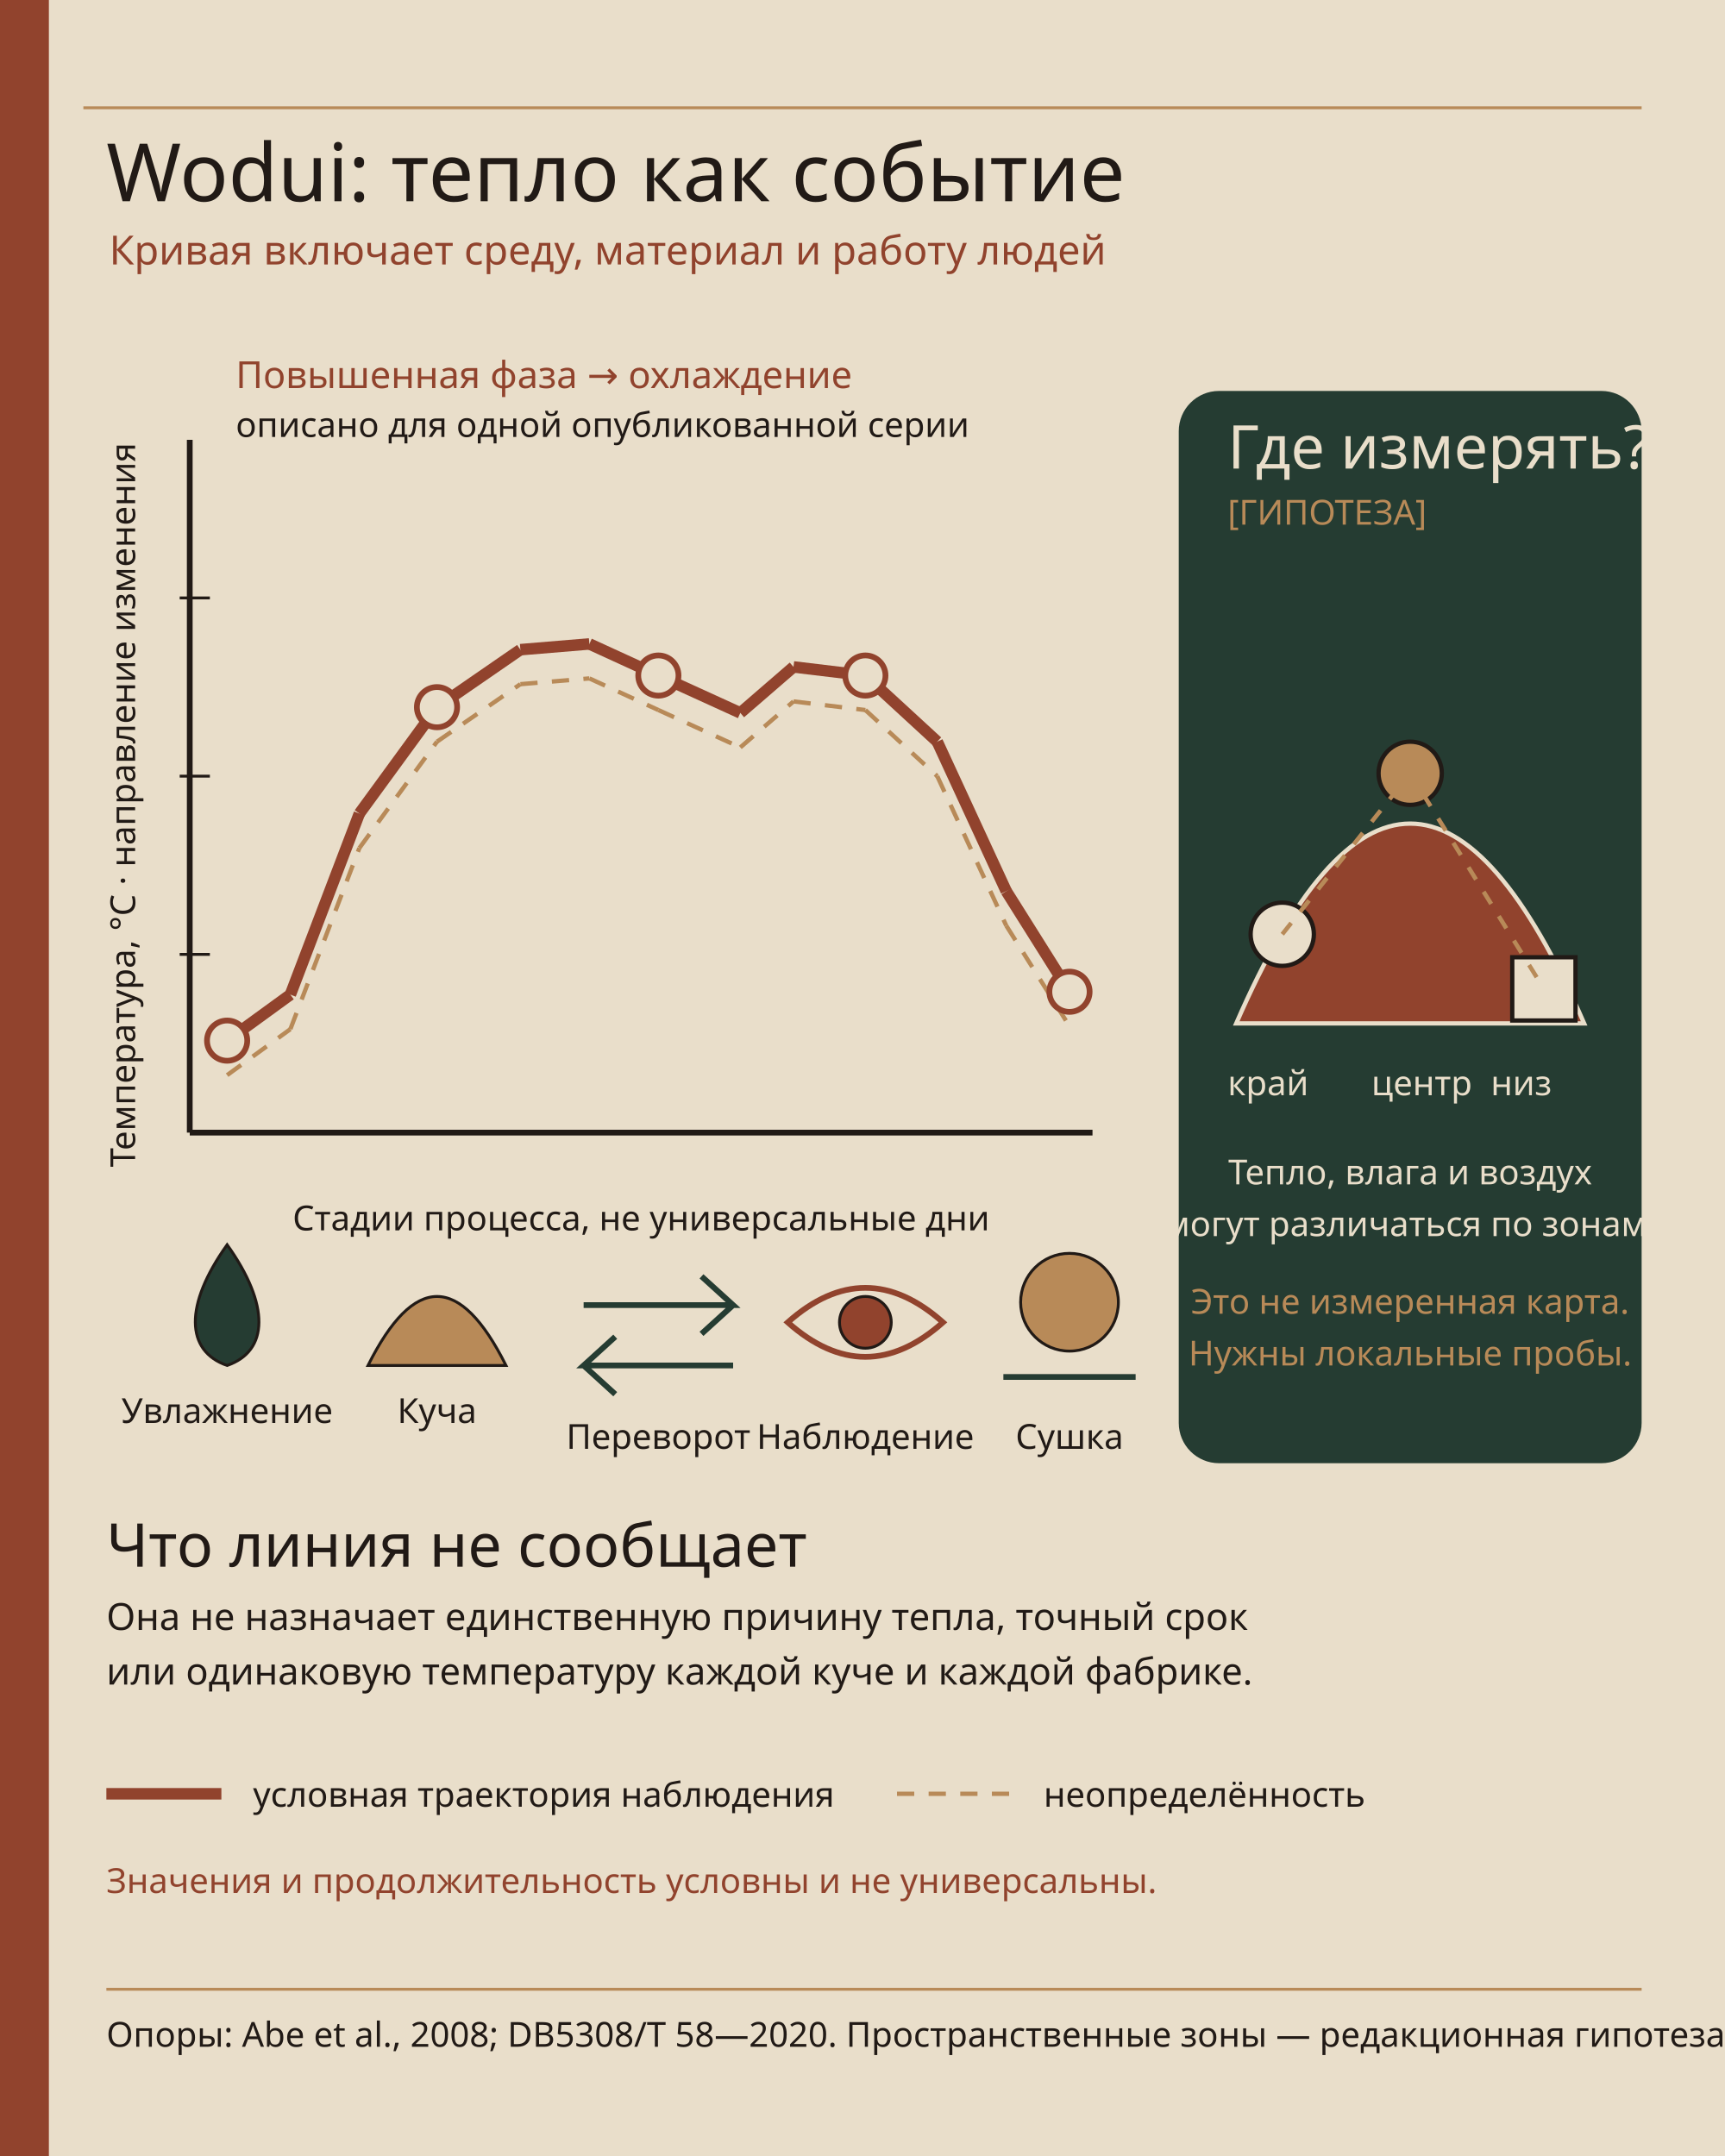
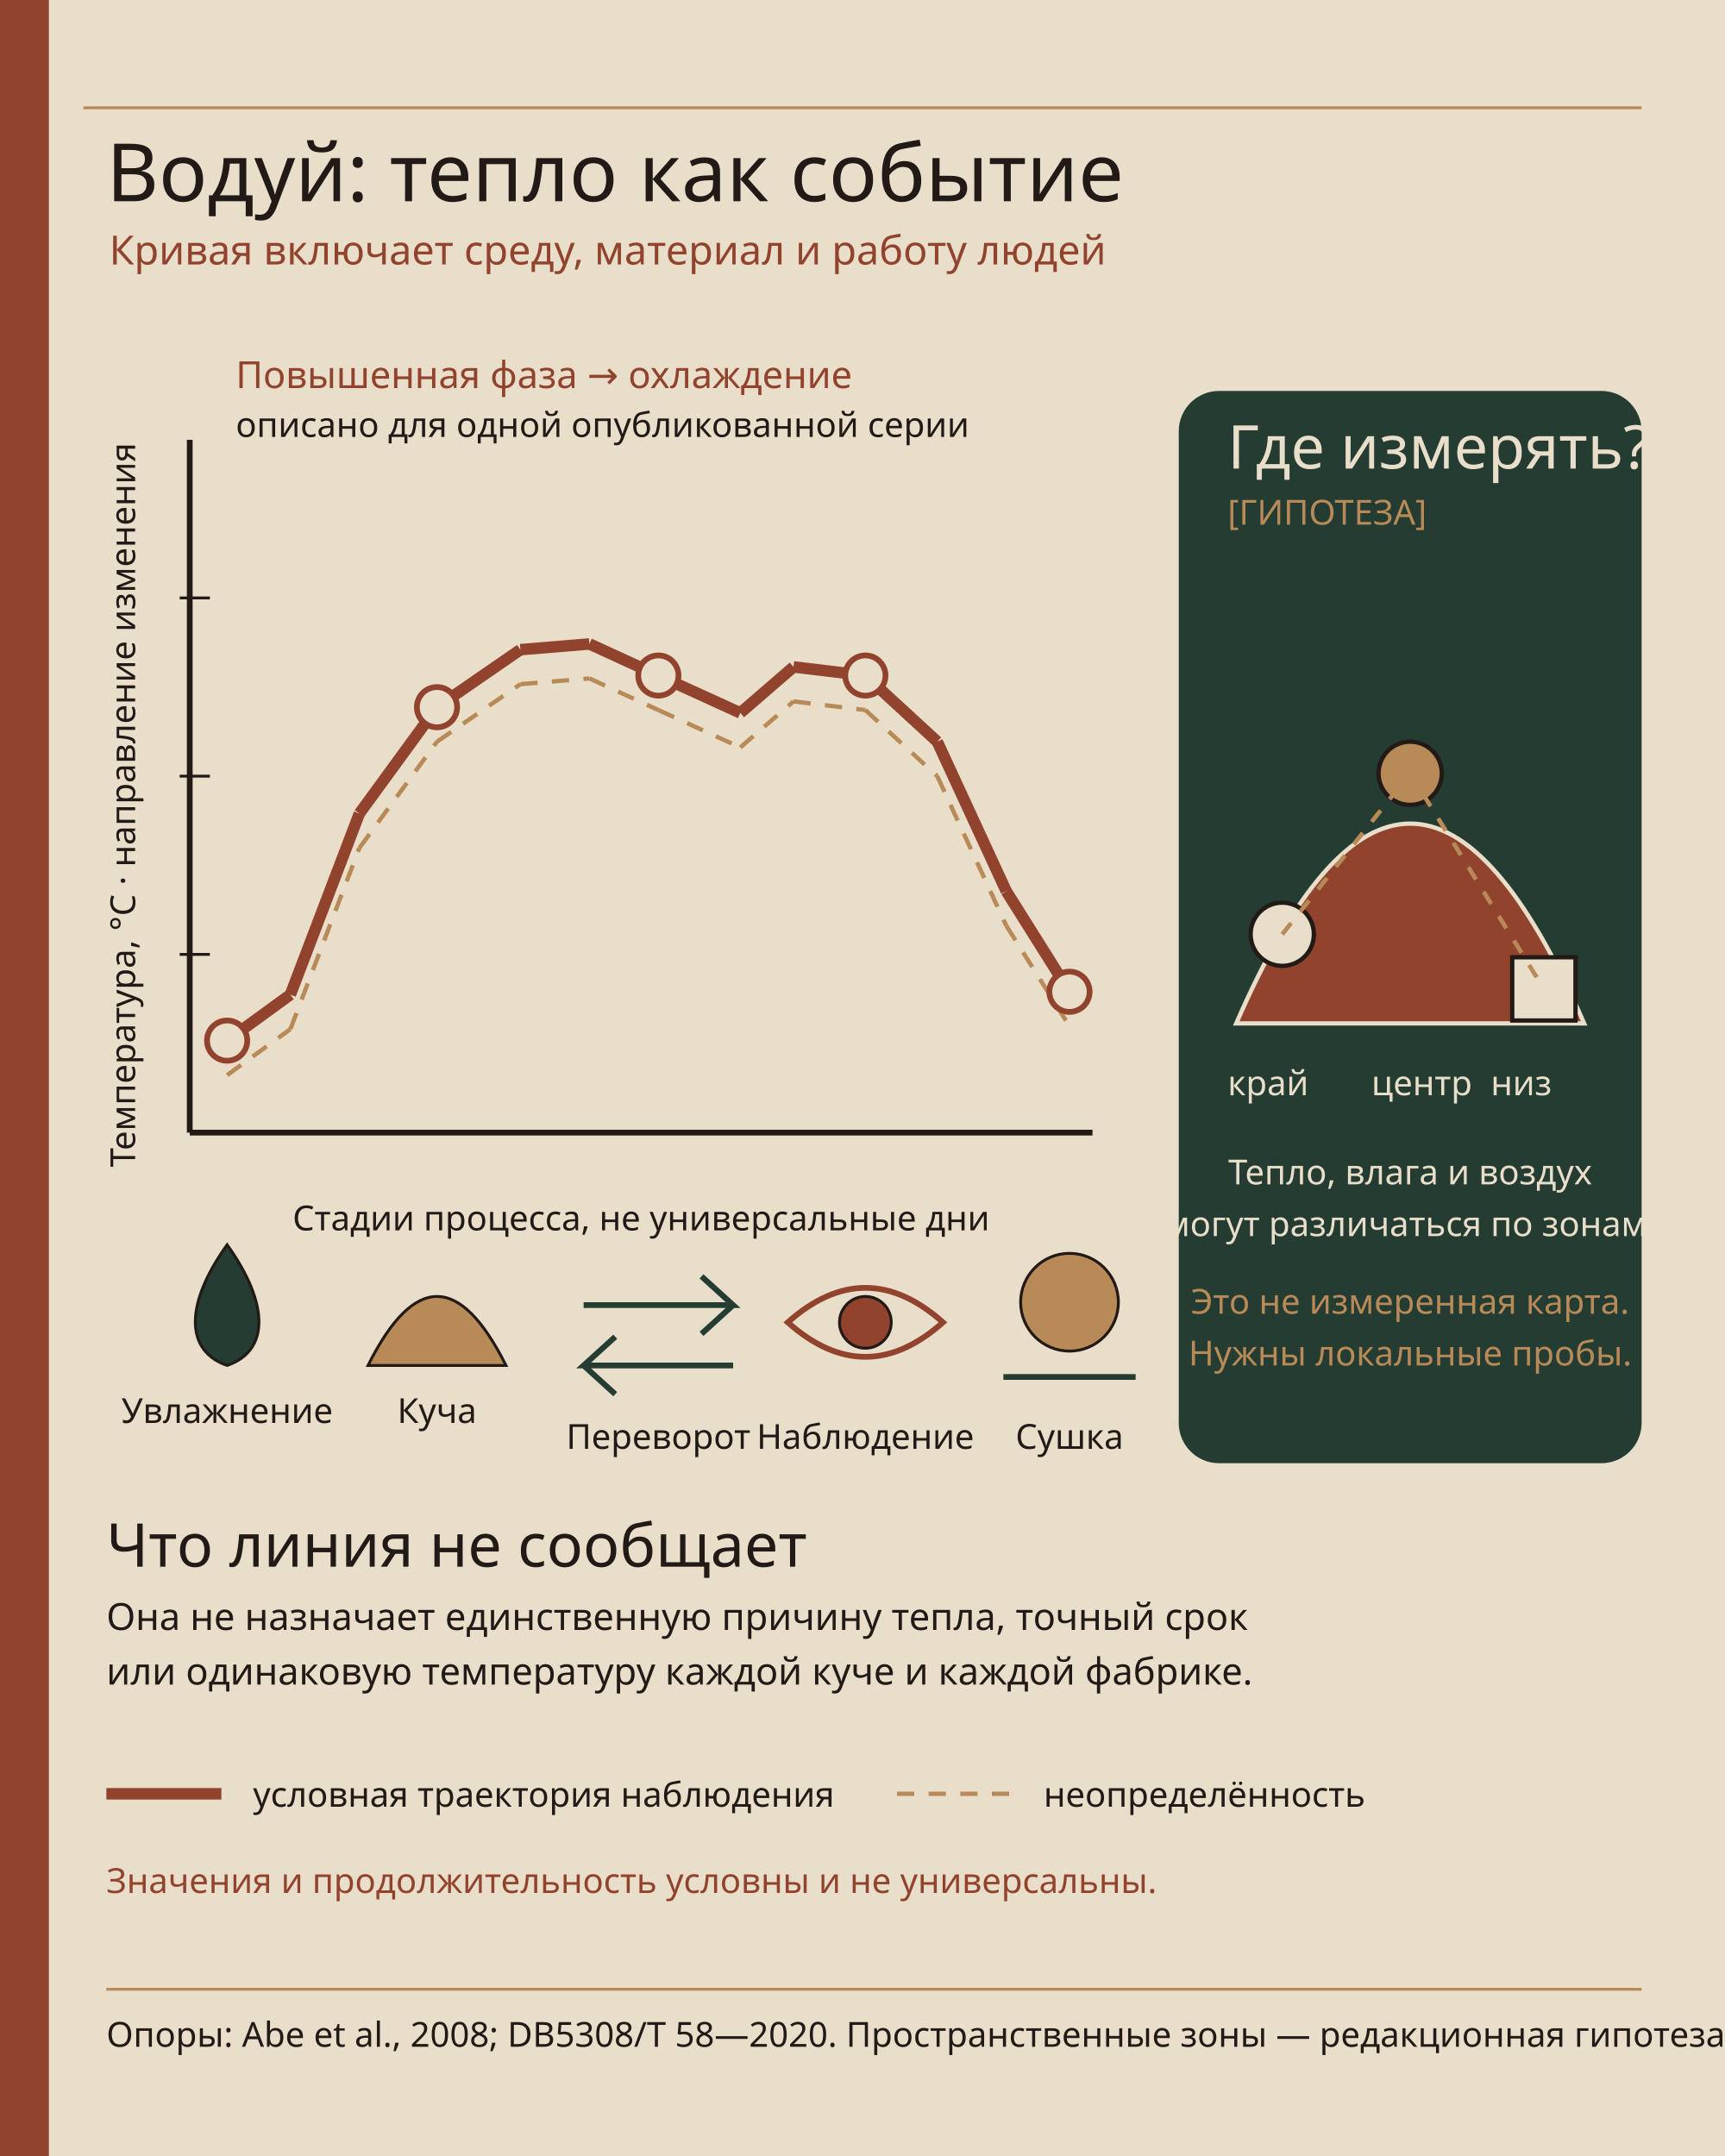
<svg xmlns="http://www.w3.org/2000/svg" viewBox="0 0 1200 1500" data-asset-id="diagram-wodui-heat" data-asset-class="diagram" data-visual-mode="explanatory-diagram" data-min-placement-width-mm="150" data-min-placement-height-mm="187.5" data-min-font-size-pt="7.5" data-min-stroke-width-mm="0.2" role="img" aria-labelledby="wodui-title wodui-desc">
  <rect x="0" y="0" width="1200" height="1500" fill="#E9DECA" />
  <rect x="0" y="0" width="34" height="1500" fill="#91432D" />
  <rect x="58" y="74" width="1084" height="2" fill="#B88A58" />
  <g id="axes">
    <line x1="132" y1="788" x2="760" y2="788" stroke="#211A16" stroke-width="4" data-stroke-width-mm="0.50" />
    <line x1="132" y1="788" x2="132" y2="306" stroke="#211A16" stroke-width="4" data-stroke-width-mm="0.50" />
    <line x1="125" y1="664" x2="146" y2="664" stroke="#211A16" stroke-width="2" data-stroke-width-mm="0.25" />
    <line x1="125" y1="540" x2="146" y2="540" stroke="#211A16" stroke-width="2" data-stroke-width-mm="0.25" />
    <line x1="125" y1="416" x2="146" y2="416" stroke="#211A16" stroke-width="2" data-stroke-width-mm="0.25" />
    <text x="94" y="560" transform="rotate(-90 94 560)" text-anchor="middle" font-family="Manrope" font-size="24" data-font-size-pt="8.50" fill="#211A16">Температура, °C · направление изменения</text>
    <text x="446" y="856" text-anchor="middle" font-family="Manrope" font-size="24" data-font-size-pt="8.50" fill="#211A16">Стадии процесса, не универсальные дни</text>
  </g>
  <g id="measurements">
    <line x1="158" y1="724" x2="202" y2="692" stroke="#91432D" stroke-width="8" data-stroke-width-mm="1.00" />
    <line x1="202" y1="692" x2="250" y2="566" stroke="#91432D" stroke-width="8" data-stroke-width-mm="1.00" />
    <line x1="250" y1="566" x2="304" y2="492" stroke="#91432D" stroke-width="8" data-stroke-width-mm="1.00" />
    <line x1="304" y1="492" x2="362" y2="452" stroke="#91432D" stroke-width="8" data-stroke-width-mm="1.00" />
    <line x1="362" y1="452" x2="410" y2="448" stroke="#91432D" stroke-width="8" data-stroke-width-mm="1.00" />
    <line x1="410" y1="448" x2="458" y2="470" stroke="#91432D" stroke-width="8" data-stroke-width-mm="1.00" />
    <line x1="458" y1="470" x2="515" y2="496" stroke="#91432D" stroke-width="8" data-stroke-width-mm="1.00" />
    <line x1="515" y1="496" x2="552" y2="464" stroke="#91432D" stroke-width="8" data-stroke-width-mm="1.00" />
    <line x1="552" y1="464" x2="602" y2="470" stroke="#91432D" stroke-width="8" data-stroke-width-mm="1.00" />
    <line x1="602" y1="470" x2="652" y2="516" stroke="#91432D" stroke-width="8" data-stroke-width-mm="1.00" />
    <line x1="652" y1="516" x2="700" y2="620" stroke="#91432D" stroke-width="8" data-stroke-width-mm="1.00" />
    <line x1="700" y1="620" x2="744" y2="690" stroke="#91432D" stroke-width="8" data-stroke-width-mm="1.00" />
    <line x1="158" y1="748" x2="202" y2="716" stroke="#B88A58" stroke-width="3" data-stroke-width-mm="0.38" stroke-dasharray="12 10" />
    <line x1="202" y1="716" x2="250" y2="590" stroke="#B88A58" stroke-width="3" data-stroke-width-mm="0.38" stroke-dasharray="12 10" />
    <line x1="250" y1="590" x2="304" y2="516" stroke="#B88A58" stroke-width="3" data-stroke-width-mm="0.38" stroke-dasharray="12 10" />
    <line x1="304" y1="516" x2="362" y2="476" stroke="#B88A58" stroke-width="3" data-stroke-width-mm="0.38" stroke-dasharray="12 10" />
    <line x1="362" y1="476" x2="410" y2="472" stroke="#B88A58" stroke-width="3" data-stroke-width-mm="0.38" stroke-dasharray="12 10" />
    <line x1="410" y1="472" x2="458" y2="494" stroke="#B88A58" stroke-width="3" data-stroke-width-mm="0.38" stroke-dasharray="12 10" />
    <line x1="458" y1="494" x2="515" y2="520" stroke="#B88A58" stroke-width="3" data-stroke-width-mm="0.38" stroke-dasharray="12 10" />
    <line x1="515" y1="520" x2="552" y2="488" stroke="#B88A58" stroke-width="3" data-stroke-width-mm="0.38" stroke-dasharray="12 10" />
    <line x1="552" y1="488" x2="602" y2="494" stroke="#B88A58" stroke-width="3" data-stroke-width-mm="0.38" stroke-dasharray="12 10" />
    <line x1="602" y1="494" x2="652" y2="540" stroke="#B88A58" stroke-width="3" data-stroke-width-mm="0.38" stroke-dasharray="12 10" />
    <line x1="652" y1="540" x2="700" y2="644" stroke="#B88A58" stroke-width="3" data-stroke-width-mm="0.38" stroke-dasharray="12 10" />
    <line x1="700" y1="644" x2="744" y2="714" stroke="#B88A58" stroke-width="3" data-stroke-width-mm="0.38" stroke-dasharray="12 10" />
    <circle cx="158" cy="724" r="14" fill="#E9DECA" stroke="#91432D" stroke-width="4" data-stroke-width-mm="0.50" />
    <circle cx="304" cy="492" r="14" fill="#E9DECA" stroke="#91432D" stroke-width="4" data-stroke-width-mm="0.50" />
    <circle cx="458" cy="470" r="14" fill="#E9DECA" stroke="#91432D" stroke-width="4" data-stroke-width-mm="0.50" />
    <circle cx="602" cy="470" r="14" fill="#E9DECA" stroke="#91432D" stroke-width="4" data-stroke-width-mm="0.50" />
    <circle cx="744" cy="690" r="14" fill="#E9DECA" stroke="#91432D" stroke-width="4" data-stroke-width-mm="0.50" />
    <text x="164" y="270" font-family="Literata" font-size="26" data-font-size-pt="9.21" fill="#91432D">Повышенная фаза → охлаждение</text>
    <text x="164" y="304" font-family="Manrope" font-size="24" data-font-size-pt="8.50" fill="#211A16">описано для одной опубликованной серии</text>
  </g>
  <g id="process-stages">
    <g data-encoding="shape+label" data-meaning="увлажнение запускает влажную среду" data-shape="water-drop">
      <path d="M158 866 C128 908 129 940 158 950 C187 940 188 908 158 866 Z" fill="#253C32" stroke="#211A16" stroke-width="2" data-stroke-width-mm="0.25" />
      <text x="158" y="990" text-anchor="middle" font-family="Manrope" font-size="24" data-font-size-pt="8.50" fill="#211A16">Увлажнение</text>
    </g>
    <g data-encoding="shape+label" data-meaning="формирование кучи и наблюдение" data-shape="mound">
      <path d="M256 950 Q304 854 352 950 Z" fill="#B88A58" stroke="#211A16" stroke-width="2" data-stroke-width-mm="0.25" />
      <text x="304" y="990" text-anchor="middle" font-family="Manrope" font-size="24" data-font-size-pt="8.50" fill="#211A16">Куча</text>
    </g>
    <g data-encoding="shape+label" data-meaning="переворот как человеческое вмешательство" data-shape="crossing-arrows">
      <path d="M406 908 H510 L488 888 M510 908 L488 928 M510 950 H406 L428 930 M406 950 L428 970" fill="none" stroke="#253C32" stroke-width="4" data-stroke-width-mm="0.50" />
      <text x="458" y="1008" text-anchor="middle" font-family="Manrope" font-size="24" data-font-size-pt="8.50" fill="#211A16">Переворот</text>
    </g>
    <g data-encoding="shape+label" data-meaning="повторное наблюдение после вмешательства" data-shape="eye">
      <path d="M548 920 Q602 872 656 920 Q602 968 548 920 Z" fill="none" stroke="#91432D" stroke-width="4" data-stroke-width-mm="0.50" />
      <circle cx="602" cy="920" r="18" fill="#91432D" stroke="#211A16" stroke-width="2" data-stroke-width-mm="0.25" />
      <text x="602" y="1008" text-anchor="middle" font-family="Manrope" font-size="24" data-font-size-pt="8.50" fill="#211A16">Наблюдение</text>
    </g>
    <g data-encoding="shape+label" data-meaning="сушка завершает влажное кучевание" data-shape="sun-over-line">
      <circle cx="744" cy="906" r="34" fill="#B88A58" stroke="#211A16" stroke-width="2" data-stroke-width-mm="0.25" />
      <line x1="698" y1="958" x2="790" y2="958" stroke="#253C32" stroke-width="4" data-stroke-width-mm="0.50" />
      <text x="744" y="1008" text-anchor="middle" font-family="Manrope" font-size="24" data-font-size-pt="8.50" fill="#211A16">Сушка</text>
    </g>
  </g>
  <g id="uncertainty">
    <rect x="820" y="272" width="322" height="746" rx="28" fill="#253C32" />
    <text x="854" y="326" font-family="Cormorant" font-size="42" data-font-size-pt="14.88" fill="#E9DECA">Где измерять?</text>
    <text x="854" y="365" font-family="Manrope" font-size="24" data-font-size-pt="8.50" fill="#B88A58">[ГИПОТЕЗА]</text>
    <path d="M860 712 Q981 434 1102 712 Z" fill="#91432D" stroke="#E9DECA" stroke-width="3" data-stroke-width-mm="0.38" />
    <g data-encoding="shape+label" data-meaning="гипотетическая проба края" data-shape="outlined-circle">
      <circle cx="892" cy="650" r="22" fill="#E9DECA" stroke="#211A16" stroke-width="3" data-stroke-width-mm="0.38" />
      <text x="854" y="762" font-family="Manrope" font-size="24" data-font-size-pt="8.50" fill="#E9DECA">край</text>
    </g>
    <g data-encoding="shape+label" data-meaning="гипотетическая проба центра" data-shape="solid-circle">
      <circle cx="981" cy="538" r="22" fill="#B88A58" stroke="#211A16" stroke-width="3" data-stroke-width-mm="0.38" />
      <text x="954" y="762" font-family="Manrope" font-size="24" data-font-size-pt="8.50" fill="#E9DECA">центр</text>
    </g>
    <g data-encoding="shape+label" data-meaning="гипотетическая проба основания" data-shape="square">
      <rect x="1052" y="666" width="44" height="44" fill="#E9DECA" stroke="#211A16" stroke-width="3" data-stroke-width-mm="0.38" />
      <text x="1037" y="762" font-family="Manrope" font-size="24" data-font-size-pt="8.50" fill="#E9DECA">низ</text>
    </g>
    <path d="M892 650 L981 538 L1074 688" fill="none" stroke="#B88A58" stroke-width="3" data-stroke-width-mm="0.38" stroke-dasharray="10 10" />
    <text x="981" y="824" text-anchor="middle" font-family="Literata" font-size="24" data-font-size-pt="8.50" textLength="236" lengthAdjust="spacingAndGlyphs" fill="#E9DECA">Тепло, влага и воздух</text>
    <text x="981" y="860" text-anchor="middle" font-family="Literata" font-size="24" data-font-size-pt="8.50" textLength="250" lengthAdjust="spacingAndGlyphs" fill="#E9DECA">могут различаться по зонам.</text>
    <text x="981" y="914" text-anchor="middle" font-family="Manrope" font-size="24" data-font-size-pt="8.50" textLength="250" lengthAdjust="spacingAndGlyphs" fill="#B88A58">Это не измеренная карта.</text>
    <text x="981" y="950" text-anchor="middle" font-family="Manrope" font-size="24" data-font-size-pt="8.50" textLength="224" lengthAdjust="spacingAndGlyphs" fill="#B88A58">Нужны локальные пробы.</text>
  </g>
  <g id="labels">
-     <text x="74" y="140" font-family="Cormorant" font-size="56" data-font-size-pt="19.84" fill="#211A16">Wodui: тепло как событие</text>
+     <text x="74" y="140" font-family="Cormorant" font-size="56" data-font-size-pt="19.84" fill="#211A16">Водуй: тепло как событие</text>
    <text x="76" y="184" font-family="Literata" font-size="28" data-font-size-pt="9.92" fill="#91432D">Кривая включает среду, материал и работу людей</text>
    <text x="74" y="1090" font-family="Cormorant" font-size="42" data-font-size-pt="14.88" fill="#211A16">Что линия не сообщает</text>
    <text x="74" y="1134" font-family="Literata" font-size="26" data-font-size-pt="9.21" fill="#211A16">Она не назначает единственную причину тепла, точный срок</text>
    <text x="74" y="1172" font-family="Literata" font-size="26" data-font-size-pt="9.21" fill="#211A16">или одинаковую температуру каждой куче и каждой фабрике.</text>
  </g>
  <g id="legend">
    <line x1="74" y1="1248" x2="154" y2="1248" stroke="#91432D" stroke-width="8" data-stroke-width-mm="1.00" />
    <text x="176" y="1257" font-family="Manrope" font-size="24" data-font-size-pt="8.50" fill="#211A16">условная траектория наблюдения</text>
    <line x1="624" y1="1248" x2="704" y2="1248" stroke="#B88A58" stroke-width="3" data-stroke-width-mm="0.38" stroke-dasharray="12 10" />
    <text x="726" y="1257" font-family="Manrope" font-size="24" data-font-size-pt="8.50" fill="#211A16">неопределённость</text>
    <text x="74" y="1317" font-family="Manrope" font-size="24" data-font-size-pt="8.50" fill="#91432D">Значения и продолжительность условны и не универсальны.</text>
  </g>
  <g id="sources">
    <line x1="74" y1="1384" x2="1142" y2="1384" stroke="#B88A58" stroke-width="2" data-stroke-width-mm="0.25" />
    <text x="74" y="1424" font-family="Manrope" font-size="24" data-font-size-pt="8.50" fill="#211A16">Опоры: Abe et al., 2008; DB5308/T 58—2020. Пространственные зоны — редакционная гипотеза.</text>
  </g>
</svg>
